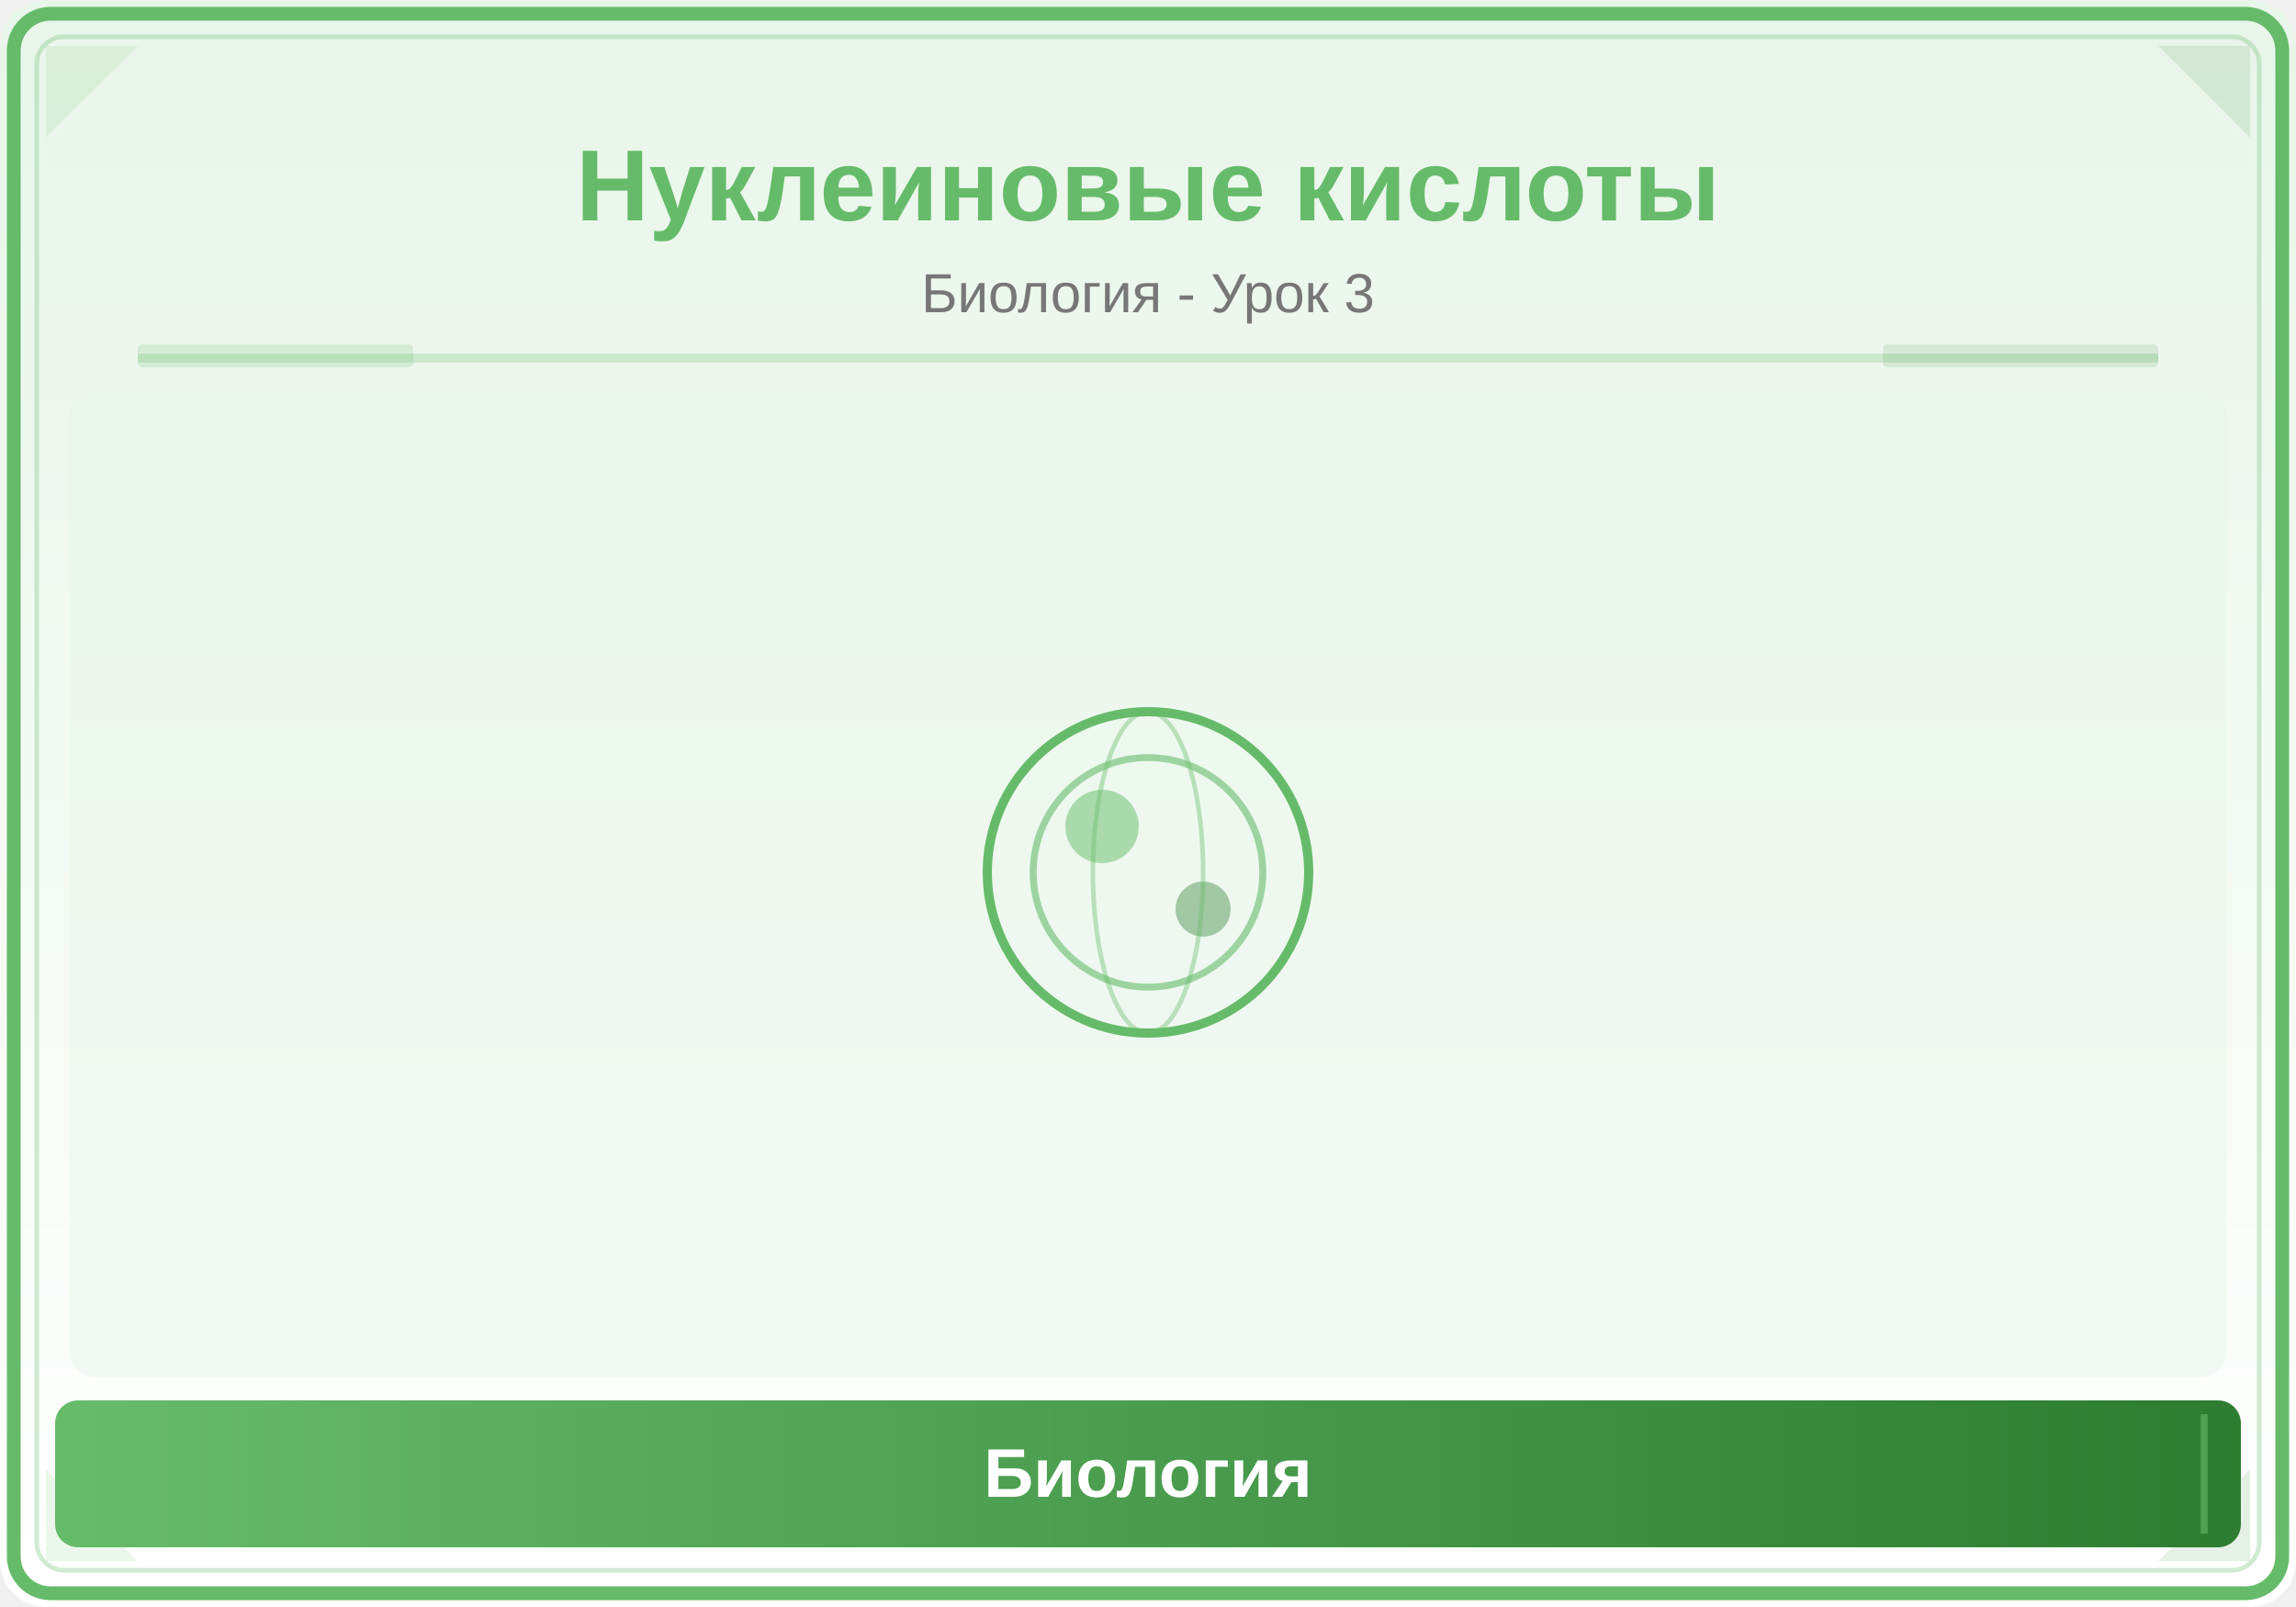
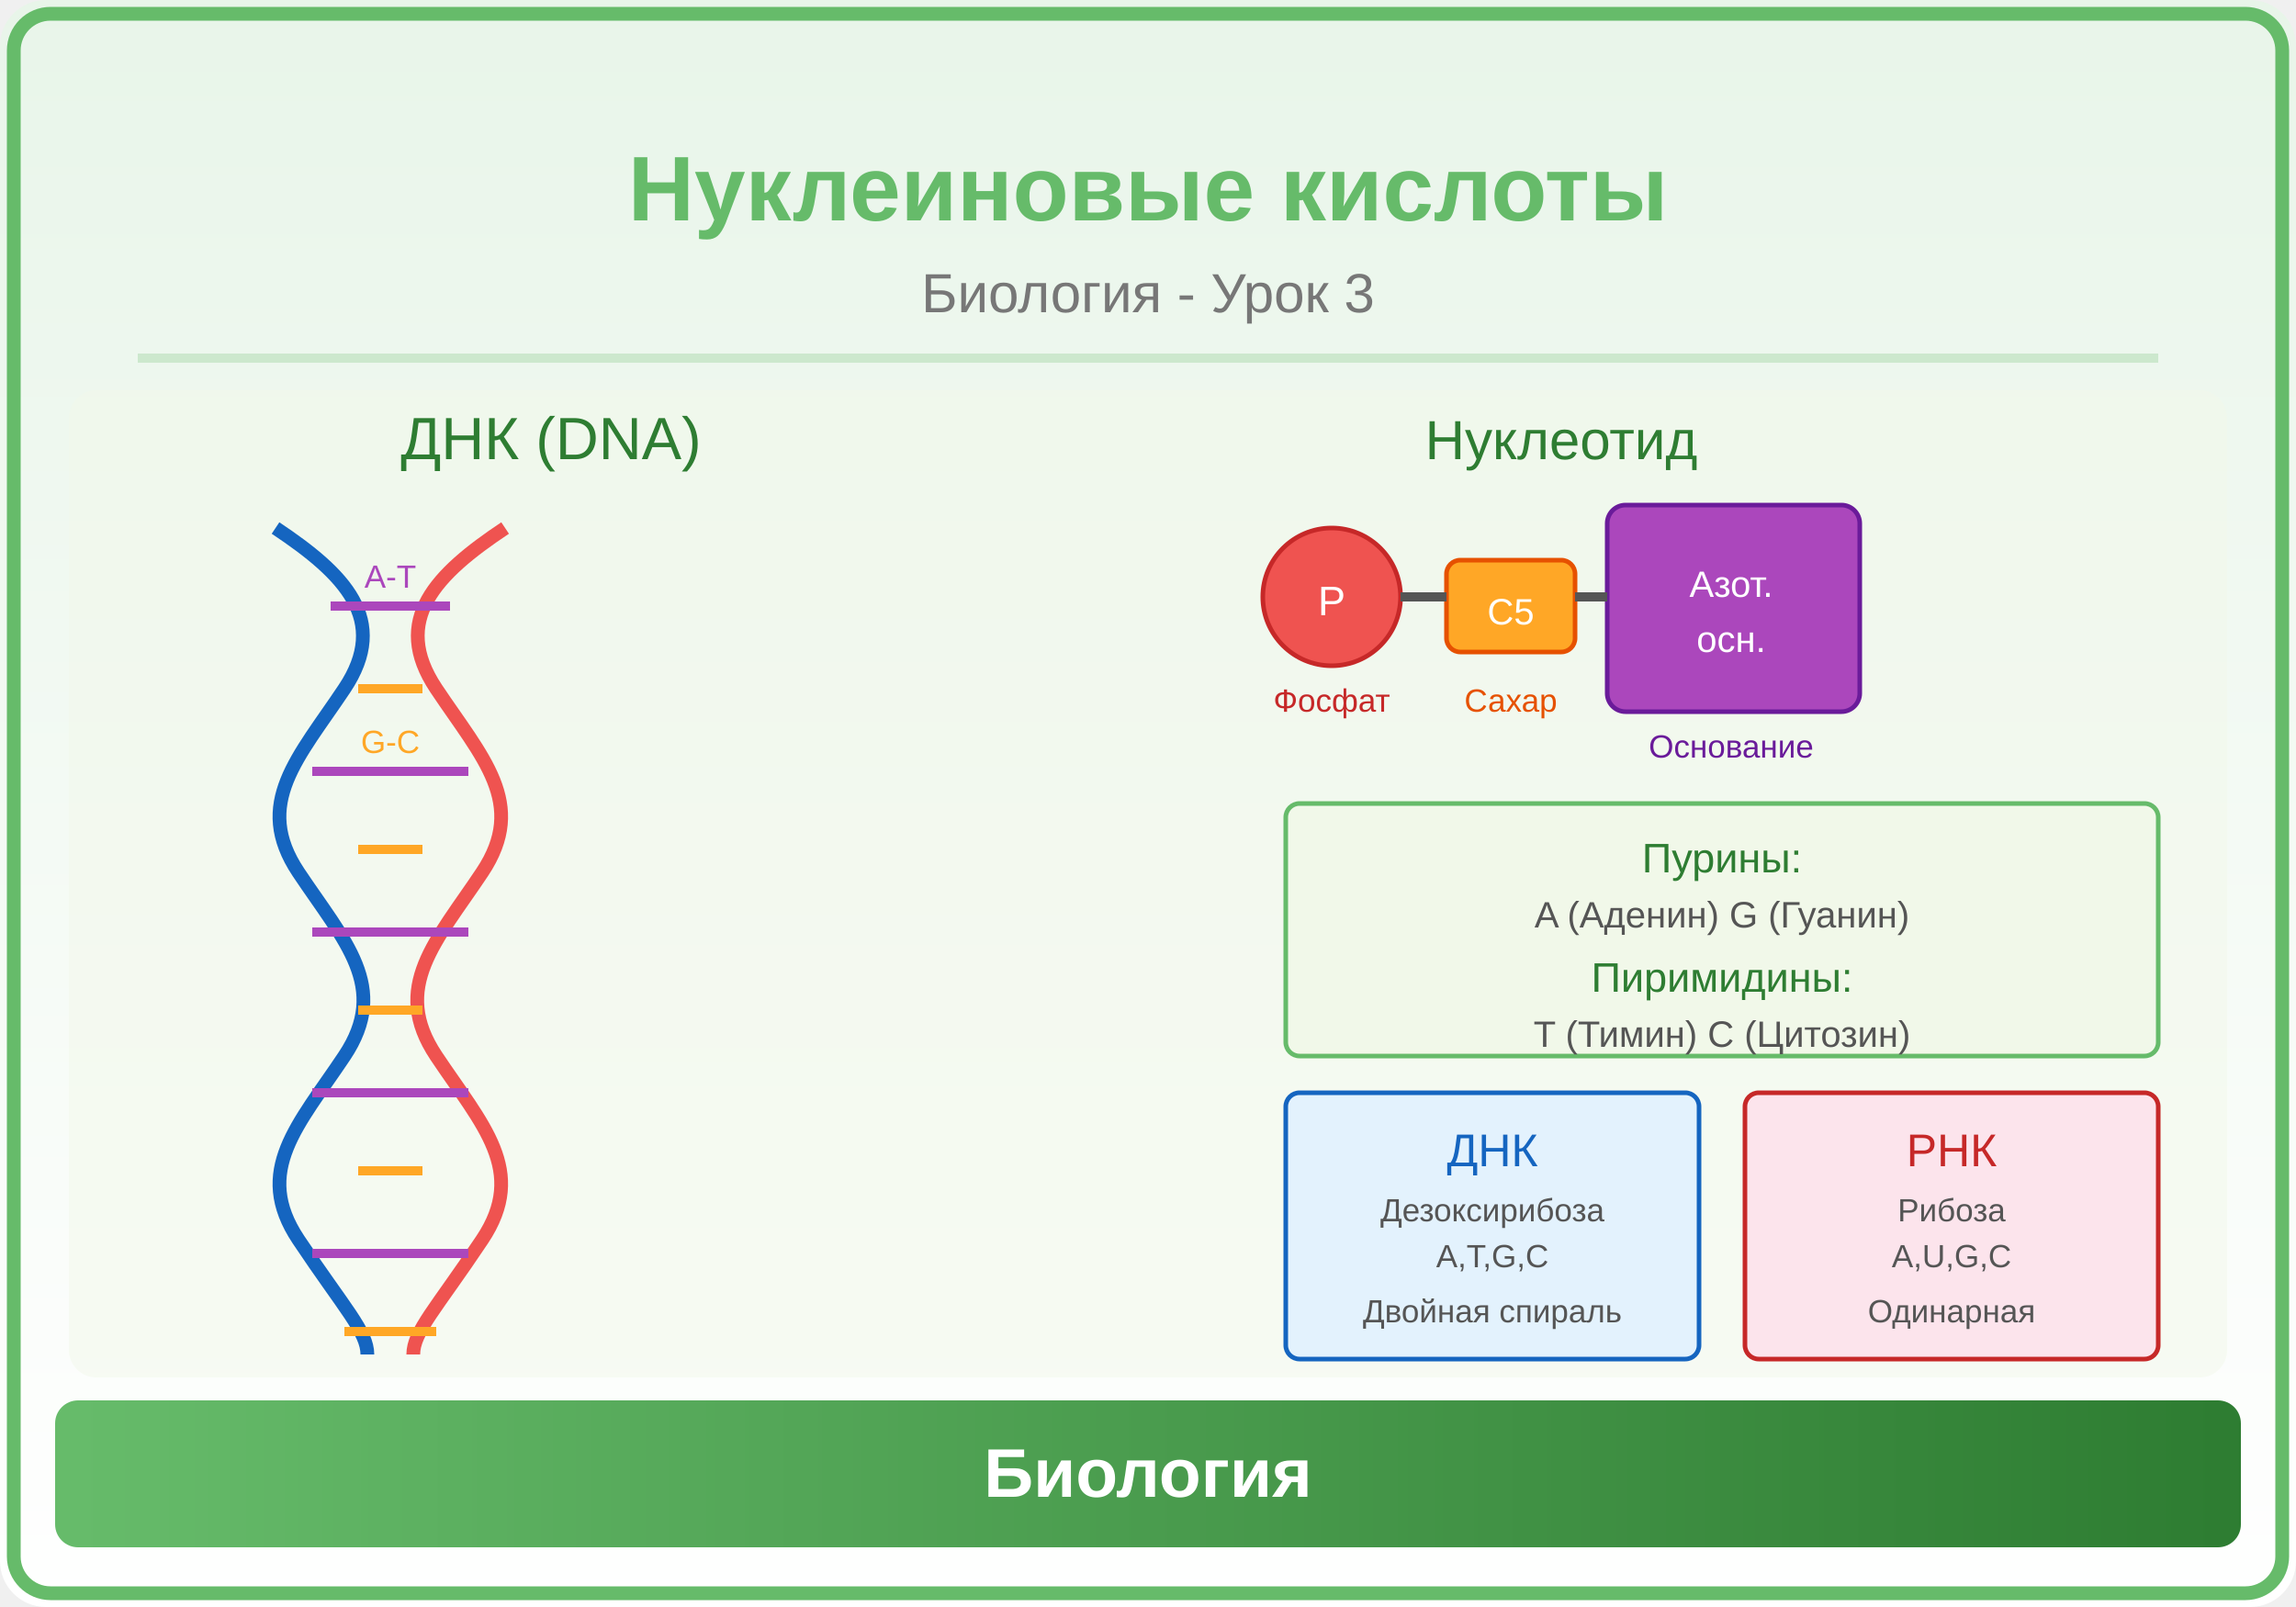
<svg xmlns="http://www.w3.org/2000/svg" viewBox="0 0 500 350">
  <defs>
    <linearGradient id="bg" x1="0" y1="0" x2="0" y2="1">
      <stop offset="0%" stop-color="#E8F5E9" />
      <stop offset="100%" stop-color="#FFFFFF" />
    </linearGradient>
    <linearGradient id="panel" x1="0" y1="0" x2="1" y2="0">
      <stop offset="0%" stop-color="#66BB6A" />
      <stop offset="100%" stop-color="#2E7D32" />
    </linearGradient>
  </defs>
  <rect width="500" height="350" fill="url(#bg)" rx="10" />
  <rect x="3" y="3" width="494" height="344" rx="8" fill="none" stroke="#66BB6A" stroke-width="3" />
-   <rect x="8" y="8" width="484" height="334" rx="6" fill="none" stroke="#66BB6A" stroke-width="1" opacity="0.3" />
-   <polygon points="10,10 30,10 10,30" fill="#66BB6A" opacity="0.12" />
-   <polygon points="490,10 470,10 490,30" fill="#2E7D32" opacity="0.12" />
-   <polygon points="10,340 30,340 10,320" fill="#66BB6A" opacity="0.12" />
-   <polygon points="490,340 470,340 490,320" fill="#2E7D32" opacity="0.12" />
-   <text x="250" y="48" font-family="Arial,sans-serif" font-size="22" font-weight="bold" fill="#66BB6A" text-anchor="middle">Нуклеиновые кислоты</text>
+   <text x="250" y="48" font-family="Arial,sans-serif" font-size="20" font-weight="bold" fill="#66BB6A" text-anchor="middle">Нуклеиновые кислоты</text>
  <text x="250" y="68" font-family="Arial,sans-serif" font-size="12" fill="#777" text-anchor="middle">Биология - Урок 3</text>
  <line x1="30" y1="78" x2="470" y2="78" stroke="#66BB6A" stroke-width="2" opacity="0.25" />
-   <rect x="30" y="75" width="60" height="5" fill="#66BB6A" opacity="0.18" rx="1" />
-   <rect x="410" y="75" width="60" height="5" fill="#2E7D32" opacity="0.12" rx="1" />
  <clipPath id="ill">
    <rect x="15" y="85" width="470" height="215" rx="6" />
  </clipPath>
  <g clip-path="url(#ill)">
-     <rect x="15" y="85" width="470" height="215" fill="#E8F5E9" opacity="0.5" />
-     <circle cx="250" cy="190" r="35" fill="none" stroke="#66BB6A" stroke-width="2" />
-     <circle cx="250" cy="190" r="25" fill="none" stroke="#66BB6A" stroke-width="1.5" opacity="0.6" />
-     <circle cx="240" cy="180" r="8" fill="#66BB6A" opacity="0.5" />
-     <circle cx="262" cy="198" r="6" fill="#2E7D32" opacity="0.4" />
-     <ellipse cx="250" cy="190" rx="12" ry="35" fill="none" stroke="#66BB6A" stroke-width="1" opacity="0.4" />
+     <rect x="15" y="85" width="470" height="215" fill="#F1F8E9" opacity="0.5" />
+     <text x="120" y="100" font-family="Arial,sans-serif" font-size="13" fill="#2E7D32" text-anchor="middle">ДНК (DNA)</text>
+     <path d="M60,115 C75,125 85,135 75,150 C65,165 55,175 65,190 C75,205 85,215 75,230 C65,245 55,255 65,270 C75,285 80,290 80,295" fill="none" stroke="#1565C0" stroke-width="3" />
+     <path d="M110,115 C95,125 85,135 95,150 C105,165 115,175 105,190 C95,205 85,215 95,230 C105,245 115,255 105,270 C95,285 90,290 90,295" fill="none" stroke="#EF5350" stroke-width="3" />
+     <line x1="72" y1="132" x2="98" y2="132" stroke="#AB47BC" stroke-width="2" />
+     <line x1="78" y1="150" x2="92" y2="150" stroke="#FFA726" stroke-width="2" />
+     <line x1="68" y1="168" x2="102" y2="168" stroke="#AB47BC" stroke-width="2" />
+     <line x1="78" y1="185" x2="92" y2="185" stroke="#FFA726" stroke-width="2" />
+     <line x1="68" y1="203" x2="102" y2="203" stroke="#AB47BC" stroke-width="2" />
+     <line x1="78" y1="220" x2="92" y2="220" stroke="#FFA726" stroke-width="2" />
+     <line x1="68" y1="238" x2="102" y2="238" stroke="#AB47BC" stroke-width="2" />
+     <line x1="78" y1="255" x2="92" y2="255" stroke="#FFA726" stroke-width="2" />
+     <line x1="68" y1="273" x2="102" y2="273" stroke="#AB47BC" stroke-width="2" />
+     <line x1="75" y1="290" x2="95" y2="290" stroke="#FFA726" stroke-width="2" />
+     <text x="85" y="128" font-family="Arial,sans-serif" font-size="7" fill="#AB47BC" text-anchor="middle">A-T</text>
+     <text x="85" y="164" font-family="Arial,sans-serif" font-size="7" fill="#FFA726" text-anchor="middle">G-C</text>
+     <text x="340" y="100" font-family="Arial,sans-serif" font-size="12" fill="#2E7D32" text-anchor="middle">Нуклеотид</text>
+     <circle cx="290" cy="130" r="15" fill="#EF5350" stroke="#C62828" stroke-width="1" />
+     <text x="290" y="134" font-family="Arial,sans-serif" font-size="9" fill="white" text-anchor="middle">P</text>
+     <rect x="315" y="122" width="28" height="20" rx="3" fill="#FFA726" stroke="#E65100" stroke-width="1" />
+     <text x="329" y="136" font-family="Arial,sans-serif" font-size="8" fill="white" text-anchor="middle">C5</text>
+     <line x1="305" y1="130" x2="315" y2="130" stroke="#555" stroke-width="2" />
+     <rect x="350" y="110" width="55" height="45" rx="4" fill="#AB47BC" stroke="#6A1B9A" stroke-width="1" />
+     <text x="377" y="130" font-family="Arial,sans-serif" font-size="8" fill="white" text-anchor="middle">Азот.</text>
+     <text x="377" y="142" font-family="Arial,sans-serif" font-size="8" fill="white" text-anchor="middle">осн.</text>
+     <line x1="343" y1="130" x2="350" y2="130" stroke="#555" stroke-width="2" />
+     <text x="290" y="155" font-family="Arial,sans-serif" font-size="7" fill="#C62828" text-anchor="middle">Фосфат</text>
+     <text x="329" y="155" font-family="Arial,sans-serif" font-size="7" fill="#E65100" text-anchor="middle">Сахар</text>
+     <text x="377" y="165" font-family="Arial,sans-serif" font-size="7" fill="#6A1B9A" text-anchor="middle">Основание</text>
+     <rect x="280" y="175" width="190" height="55" rx="3" fill="#F1F8E9" stroke="#66BB6A" stroke-width="1" />
+     <text x="375" y="190" font-family="Arial,sans-serif" font-size="9" fill="#2E7D32" text-anchor="middle">Пурины:</text>
+     <text x="375" y="202" font-family="Arial,sans-serif" font-size="8" fill="#555" text-anchor="middle">A (Аденин)  G (Гуанин)</text>
+     <text x="375" y="216" font-family="Arial,sans-serif" font-size="9" fill="#2E7D32" text-anchor="middle">Пиримидины:</text>
+     <text x="375" y="228" font-family="Arial,sans-serif" font-size="8" fill="#555" text-anchor="middle">T (Тимин)  C (Цитозин)</text>
+     <rect x="280" y="238" width="90" height="58" rx="3" fill="#E3F2FD" stroke="#1565C0" stroke-width="1" />
+     <text x="325" y="254" font-family="Arial,sans-serif" font-size="10" fill="#1565C0" text-anchor="middle">ДНК</text>
+     <text x="325" y="266" font-family="Arial,sans-serif" font-size="7" fill="#555" text-anchor="middle">Дезоксирибоза</text>
+     <text x="325" y="276" font-family="Arial,sans-serif" font-size="7" fill="#555" text-anchor="middle">A,T,G,C</text>
+     <text x="325" y="288" font-family="Arial,sans-serif" font-size="7" fill="#555" text-anchor="middle">Двойная спираль</text>
+     <rect x="380" y="238" width="90" height="58" rx="3" fill="#FCE4EC" stroke="#C62828" stroke-width="1" />
+     <text x="425" y="254" font-family="Arial,sans-serif" font-size="10" fill="#C62828" text-anchor="middle">РНК</text>
+     <text x="425" y="266" font-family="Arial,sans-serif" font-size="7" fill="#555" text-anchor="middle">Рибоза</text>
+     <text x="425" y="276" font-family="Arial,sans-serif" font-size="7" fill="#555" text-anchor="middle">A,U,G,C</text>
+     <text x="425" y="288" font-family="Arial,sans-serif" font-size="7" fill="#555" text-anchor="middle">Одинарная</text>
  </g>
  <rect x="12" y="305" width="476" height="32" rx="5" fill="url(#panel)" />
-   <line x1="20" y1="308" x2="20" y2="334" stroke="#66BB6A" stroke-width="1.5" opacity="0.6" />
-   <line x1="480" y1="308" x2="480" y2="334" stroke="#66BB6A" stroke-width="1.5" opacity="0.6" />
  <text x="250" y="326" font-family="Arial,sans-serif" font-size="15" text-anchor="middle" fill="white" font-weight="bold">Биология</text>
</svg>
